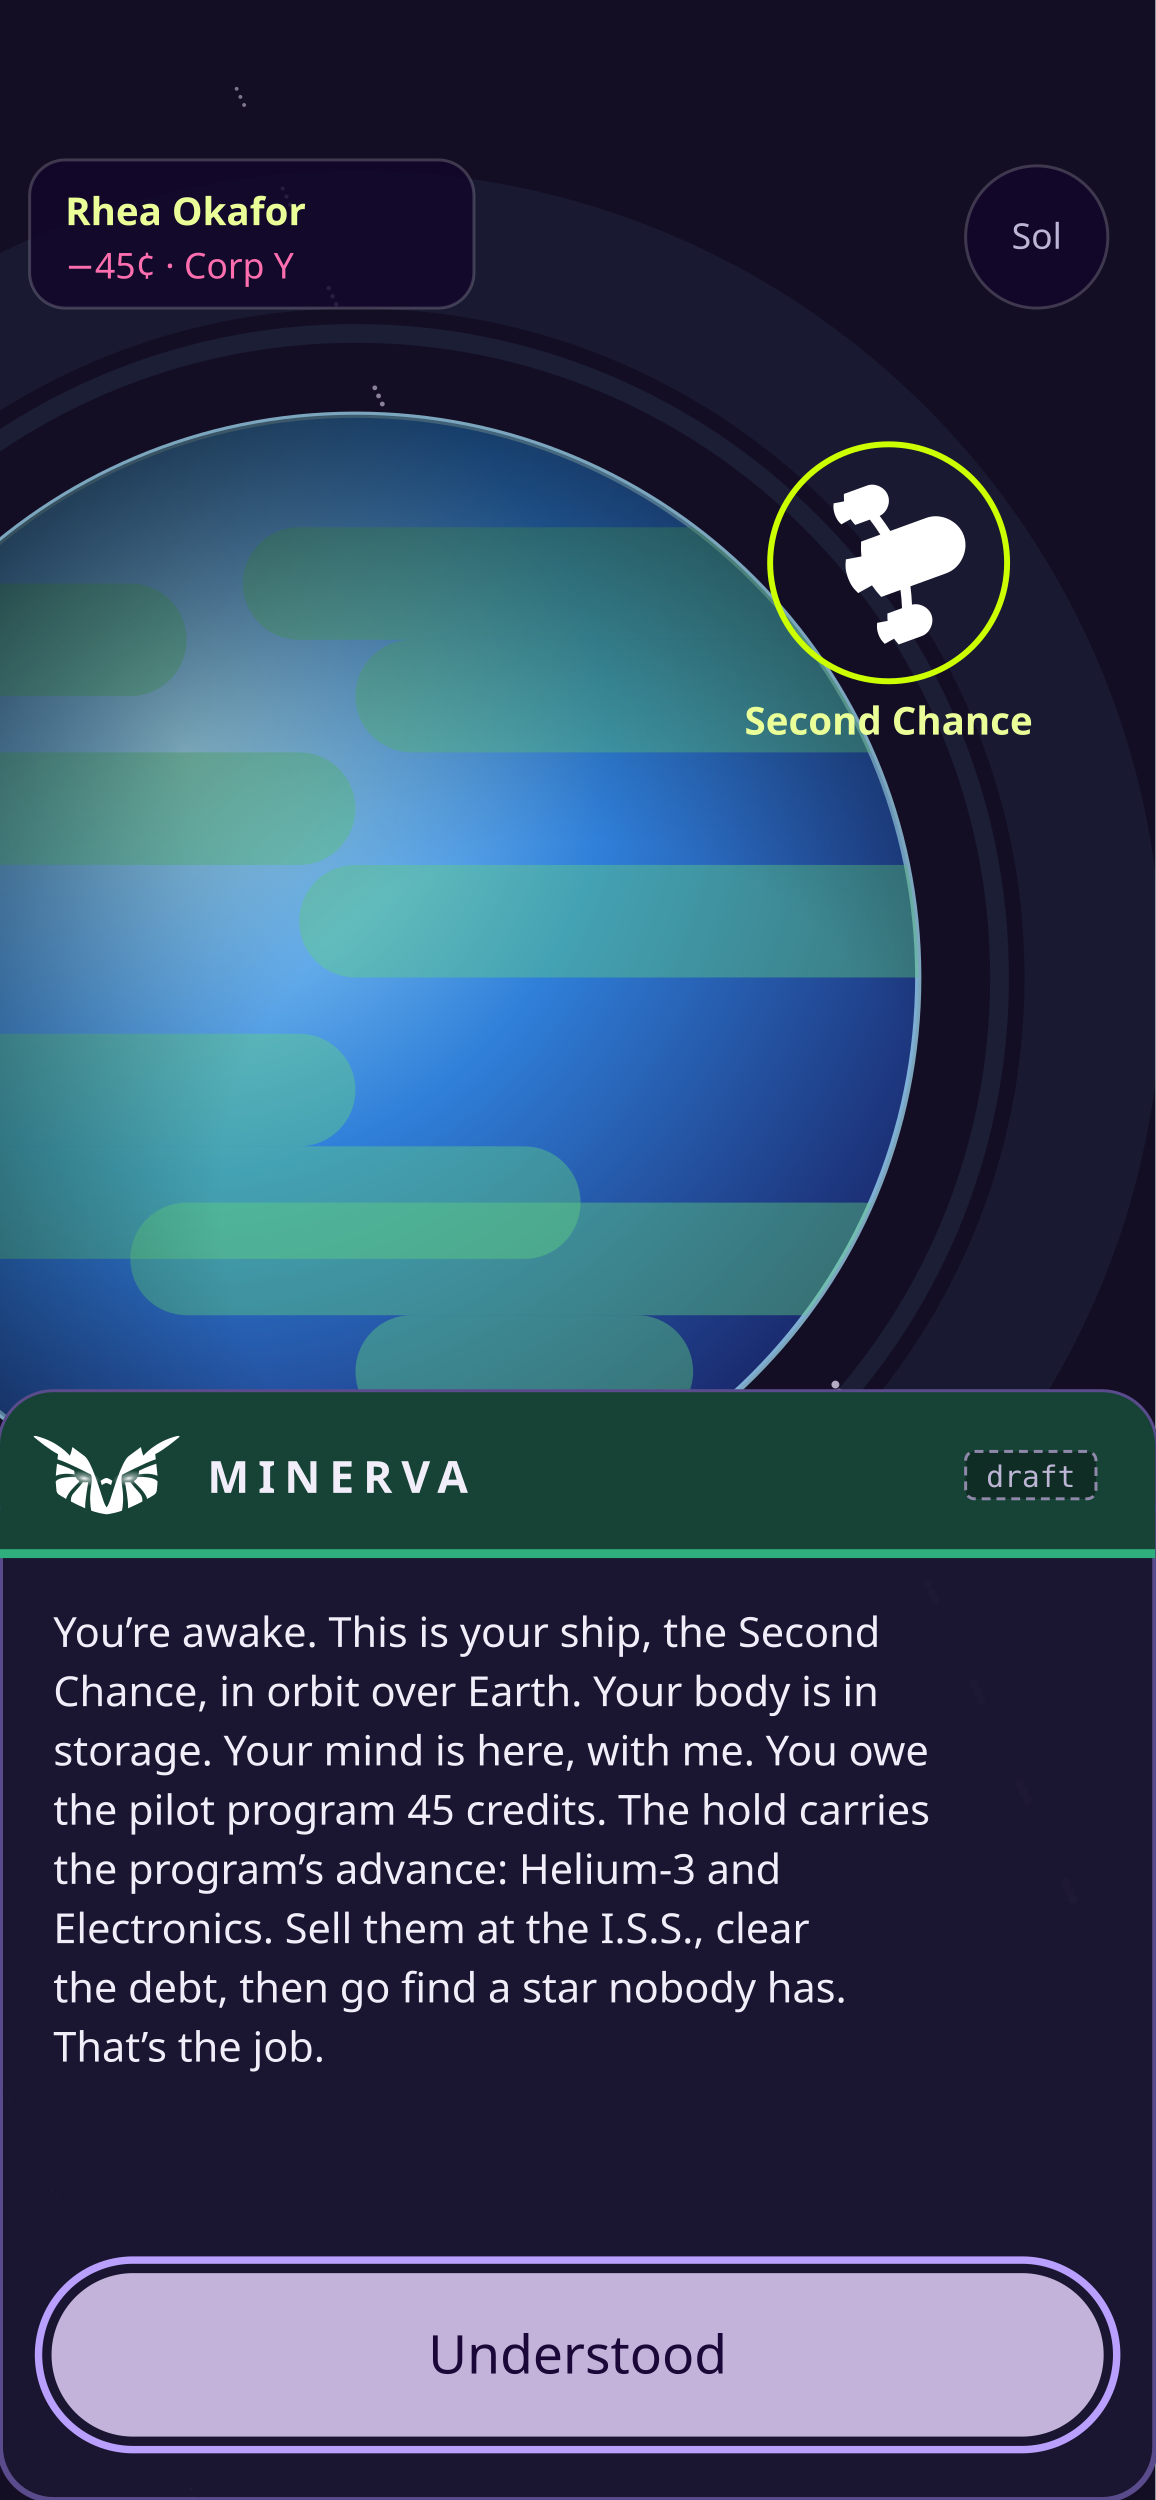
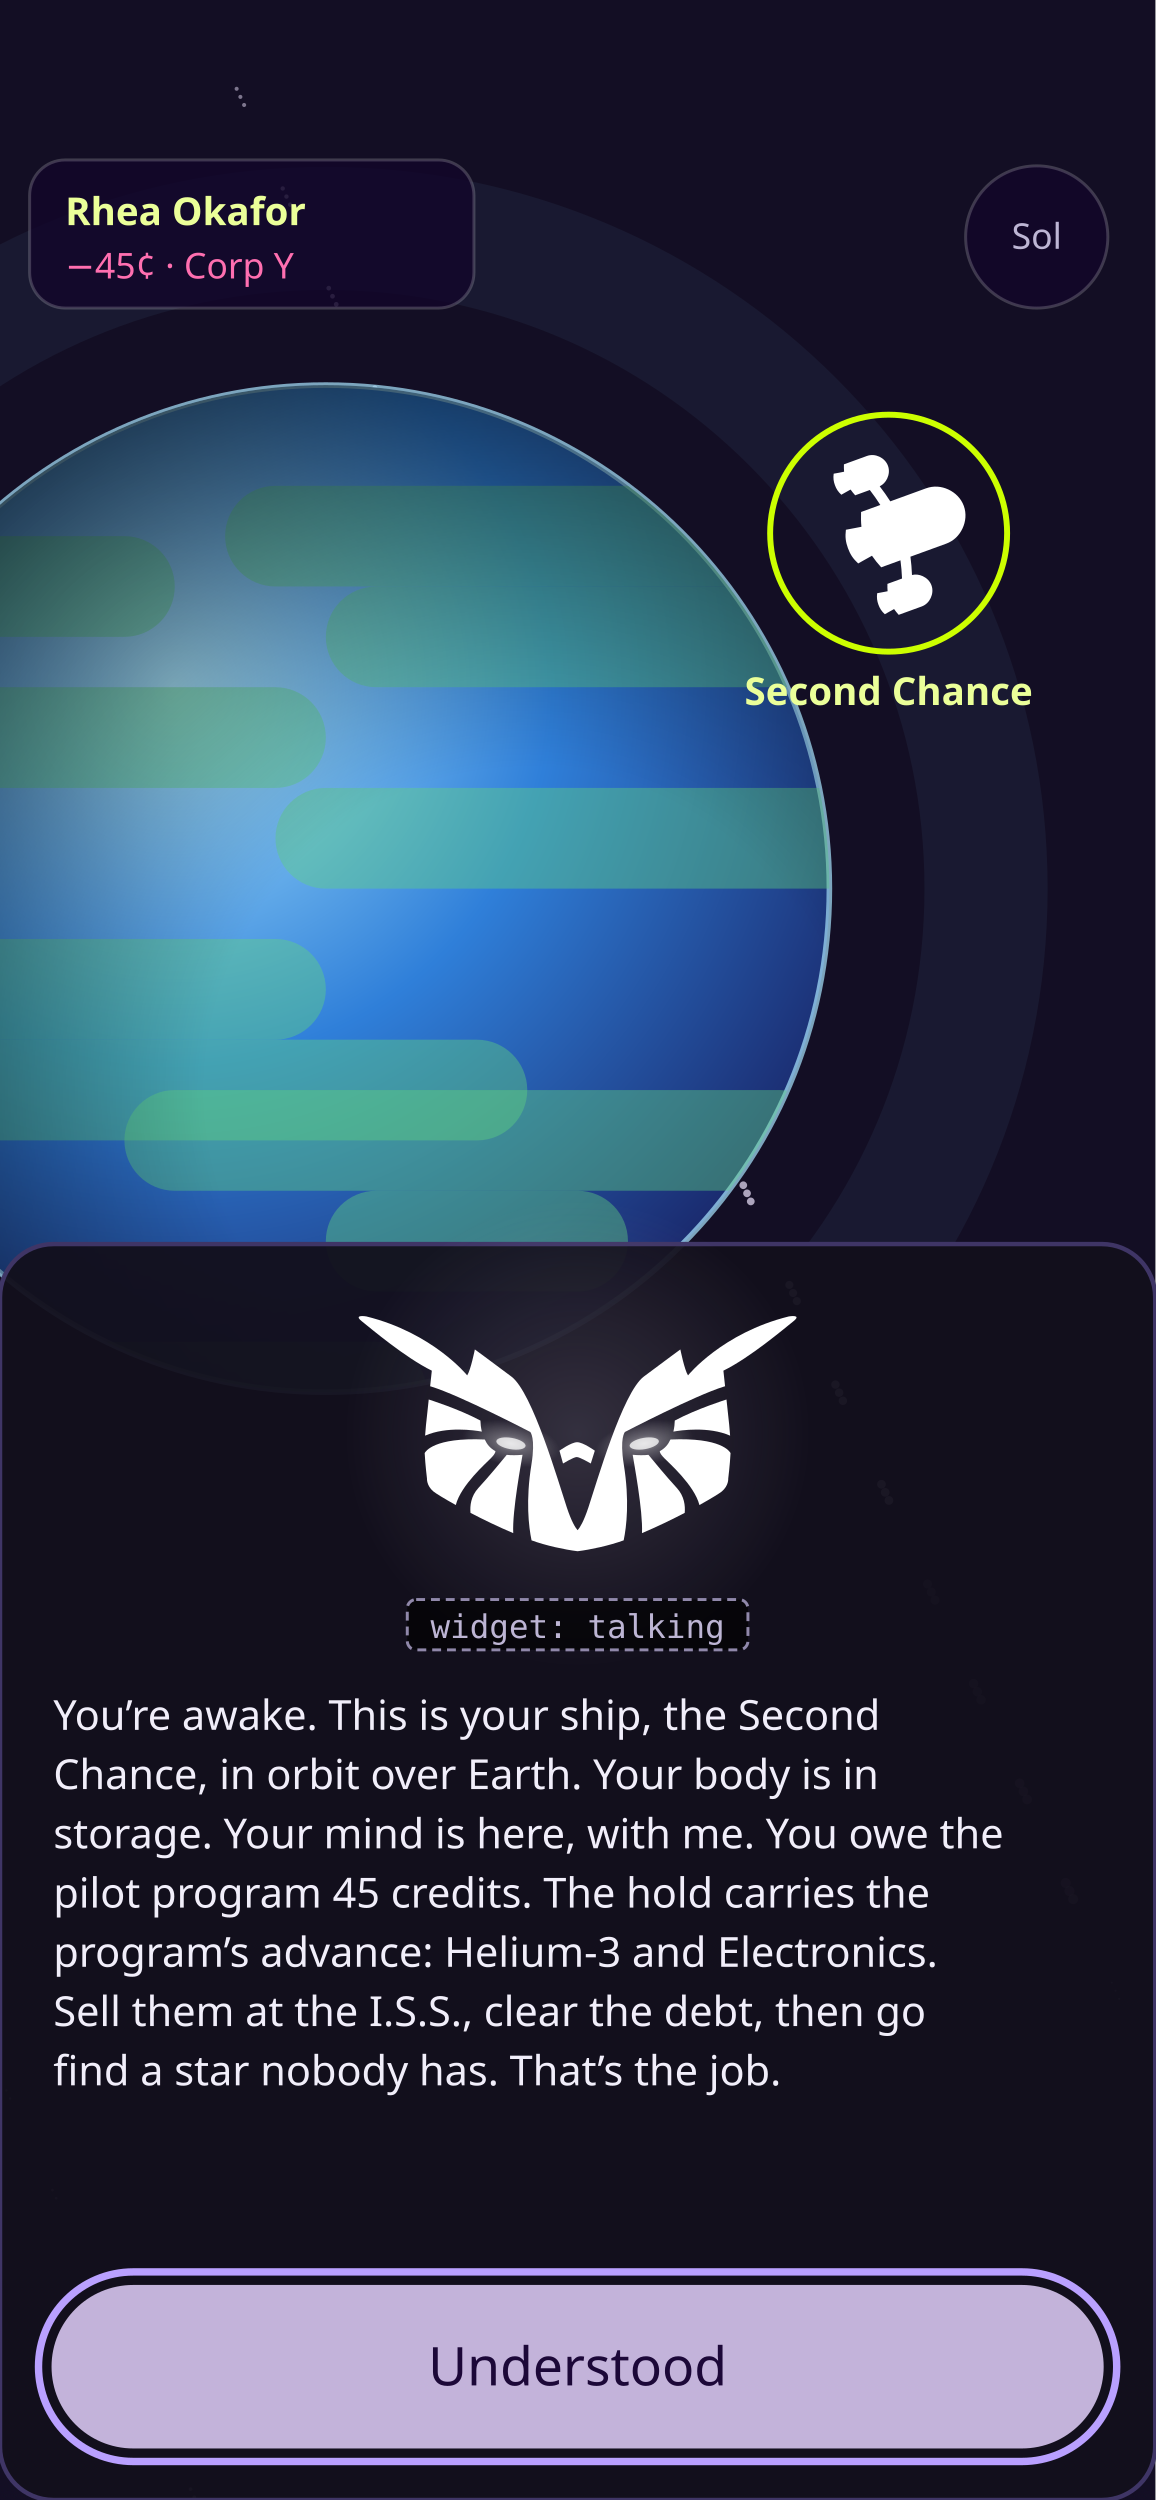
<svg xmlns="http://www.w3.org/2000/svg" viewBox="0 0 390 844" width="390" height="844">
  <defs>
    <linearGradient id="sky" x1="0" y1="0" x2="0" y2="1">
-       <stop offset="0" stop-color="#07061a" />
-       <stop offset="0.65" stop-color="#1a1242" />
-       <stop offset="1" stop-color="#3a1f55" />
+       <stop offset="0" stop-color="#040308" />
+       <stop offset="0.7" stop-color="#0f0d18" />
+       <stop offset="1" stop-color="#211c2c" />
    </linearGradient>
    <radialGradient id="owl-eye">
      <stop offset="0" stop-color="#fff" stop-opacity="0.95" />
      <stop offset="0.35" stop-color="#fff" stop-opacity="0.45" />
      <stop offset="1" stop-color="#fff" stop-opacity="0" />
    </radialGradient>
-     <radialGradient id="tv-glow" cx="0.5" cy="0.5" r="0.5">
-       <stop offset="0" stop-color="#4d7cff" stop-opacity="0.35" />
-       <stop offset="1" stop-color="#4d7cff" stop-opacity="0" />
-     </radialGradient>
-     <radialGradient id="screen-glow" cx="0.5" cy="0.5" r="0.5">
-       <stop offset="0" stop-color="#b9a0ff" stop-opacity="0.35" />
-       <stop offset="1" stop-color="#b9a0ff" stop-opacity="0" />
-     </radialGradient>
-     <radialGradient id="vapor" cx="0.5" cy="0.5" r="0.5">
-       <stop offset="0" stop-color="#e6dcf5" stop-opacity="0.5" />
+     <radialGradient id="face-glow">
+       <stop offset="0" stop-color="#e6dcf5" stop-opacity="0.16" />
      <stop offset="1" stop-color="#e6dcf5" stop-opacity="0" />
+     </radialGradient>
+     <radialGradient id="light">
+       <stop offset="0" stop-color="#d8d4e4" stop-opacity="0.22" />
+       <stop offset="1" stop-color="#d8d4e4" stop-opacity="0" />
+     </radialGradient>
+     <radialGradient id="light-strong">
+       <stop offset="0" stop-color="#e6dcf5" stop-opacity="0.45" />
+       <stop offset="1" stop-color="#e6dcf5" stop-opacity="0" />
+     </radialGradient>
+     <radialGradient id="vapor">
+       <stop offset="0" stop-color="#d8d4e4" stop-opacity="0.4" />
+       <stop offset="1" stop-color="#d8d4e4" stop-opacity="0" />
    </radialGradient>
    <radialGradient id="earth-light" cx="35%" cy="30%" r="75%">
      <stop offset="0%" stop-color="#a8e6ff" />
      <stop offset="50%" stop-color="#2f7fd9" />
      <stop offset="100%" stop-color="#1a2a6e" />
    </radialGradient>
    <radialGradient id="earth-shade" cx="70%" cy="70%" r="80%">
      <stop offset="40%" stop-color="#000" stop-opacity="0" />
      <stop offset="100%" stop-color="#000" stop-opacity="0.65" />
    </radialGradient>
-     <radialGradient id="vignette" cx="0.5" cy="0.5" r="0.75">
-       <stop offset="0.55" stop-color="#000" stop-opacity="0" />
-       <stop offset="1" stop-color="#000" stop-opacity="0.7" />
-     </radialGradient>
    <linearGradient id="ad-x" x1="0" y1="0" x2="1" y2="1">
-       <stop offset="0" stop-color="#4d7cff" />
-       <stop offset="1" stop-color="#1b2f7a" />
+       <stop offset="0" stop-color="#3a4462" />
+       <stop offset="1" stop-color="#11141f" />
    </linearGradient>
    <linearGradient id="ad-y" x1="0" y1="0" x2="1" y2="1">
-       <stop offset="0" stop-color="#36c48e" />
-       <stop offset="1" stop-color="#0e5a40" />
+       <stop offset="0" stop-color="#34483f" />
+       <stop offset="1" stop-color="#0e1512" />
    </linearGradient>
    <linearGradient id="ad-z" x1="0" y1="0" x2="1" y2="1">
-       <stop offset="0" stop-color="#0b2a33" />
-       <stop offset="0.55" stop-color="#127c94" />
-       <stop offset="1" stop-color="#ff8a3d" />
+       <stop offset="0" stop-color="#14232a" />
+       <stop offset="0.6" stop-color="#2a4a54" />
+       <stop offset="1" stop-color="#4e3a2c" />
    </linearGradient>
    <linearGradient id="ad-junk1" x1="0" y1="0" x2="1" y2="0">
-       <stop offset="0" stop-color="#ff4d4d" />
-       <stop offset="1" stop-color="#ff9a3d" />
+       <stop offset="0" stop-color="#5a3434" />
+       <stop offset="1" stop-color="#5e4632" />
    </linearGradient>
    <linearGradient id="ad-junk2" x1="0" y1="0" x2="0" y2="1">
-       <stop offset="0" stop-color="#7cff6b" />
-       <stop offset="1" stop-color="#1fa34a" />
+       <stop offset="0" stop-color="#3f5440" />
+       <stop offset="1" stop-color="#1f2c22" />
    </linearGradient>
    <linearGradient id="ad-junk3" x1="0" y1="0" x2="1" y2="1">
-       <stop offset="0" stop-color="#b65cff" />
-       <stop offset="1" stop-color="#3d1bd1" />
+       <stop offset="0" stop-color="#47395e" />
+       <stop offset="1" stop-color="#1f1a33" />
    </linearGradient>
    <linearGradient id="glass" x1="0" y1="0" x2="1" y2="1">
-       <stop offset="0" stop-color="#b9a0ff" stop-opacity="0.10" />
-       <stop offset="0.5" stop-color="#b9a0ff" stop-opacity="0.02" />
-       <stop offset="1" stop-color="#b9a0ff" stop-opacity="0.08" />
+       <stop offset="0" stop-color="#d8d4e4" stop-opacity="0.07" />
+       <stop offset="0.5" stop-color="#d8d4e4" stop-opacity="0.01" />
+       <stop offset="1" stop-color="#d8d4e4" stop-opacity="0.05" />
    </linearGradient>
    <linearGradient id="scrim" x1="0" y1="0" x2="0" y2="1">
-       <stop offset="0" stop-color="#0b0916" stop-opacity="0.86" />
-       <stop offset="1" stop-color="#0b0916" stop-opacity="0.92" />
-     </linearGradient>
-     <linearGradient id="band-z" x1="0" y1="0" x2="1" y2="0">
-       <stop offset="0" stop-color="#0f3540" />
-       <stop offset="0.7" stop-color="#0f3540" />
-       <stop offset="1" stop-color="#5a2d14" />
-     </linearGradient>
+       <stop offset="0" stop-color="#030306" stop-opacity="0.86" />
+       <stop offset="1" stop-color="#030306" stop-opacity="0.94" />
+     </linearGradient>
+     <radialGradient id="blackout" gradientUnits="userSpaceOnUse" cx="1275" cy="480" r="330">
+       <stop offset="0" stop-color="#000" stop-opacity="0" />
+       <stop offset="0.3" stop-color="#000" stop-opacity="0.55" />
+       <stop offset="0.75" stop-color="#000" stop-opacity="0.97" />
+       <stop offset="1" stop-color="#000" stop-opacity="1" />
+     </radialGradient>
  </defs>
-   <rect x="0" y="0" width="390" height="844" fill="#0b0916" />
+   <rect x="0" y="0" width="390" height="844" fill="#030306" />
  <rect x="0" y="0" width="390" height="844" fill="#130e24" />
-   <circle cx="82.415" cy="35.442" r="0.666" fill="#e6dcf5" opacity="0.505" />
-   <circle cx="97.965" cy="69.092" r="0.718" fill="#e6dcf5" opacity="0.525" />
-   <circle cx="113.514" cy="102.743" r="0.769" fill="#e6dcf5" opacity="0.545" />
-   <circle cx="129.064" cy="136.394" r="0.821" fill="#e6dcf5" opacity="0.565" />
-   <circle cx="144.613" cy="170.045" r="0.873" fill="#e6dcf5" opacity="0.585" />
-   <circle cx="160.163" cy="203.695" r="0.925" fill="#e6dcf5" opacity="0.605" />
-   <circle cx="175.712" cy="237.346" r="0.977" fill="#e6dcf5" opacity="0.625" />
-   <circle cx="191.262" cy="270.997" r="1.029" fill="#e6dcf5" opacity="0.645" />
-   <circle cx="206.811" cy="304.648" r="1.08" fill="#e6dcf5" opacity="0.665" />
-   <circle cx="222.361" cy="338.298" r="1.132" fill="#e6dcf5" opacity="0.685" />
-   <circle cx="237.91" cy="371.949" r="1.184" fill="#e6dcf5" opacity="0.705" />
-   <circle cx="253.46" cy="405.6" r="1.236" fill="#e6dcf5" opacity="0.725" />
-   <circle cx="269.009" cy="439.25" r="1.288" fill="#e6dcf5" opacity="0.745" />
-   <circle cx="284.559" cy="472.901" r="1.34" fill="#e6dcf5" opacity="0.764" />
-   <circle cx="300.108" cy="506.552" r="1.391" fill="#e6dcf5" opacity="0.784" />
-   <circle cx="315.658" cy="540.203" r="1.443" fill="#e6dcf5" opacity="0.304" />
-   <circle cx="331.207" cy="573.853" r="1.495" fill="#e6dcf5" opacity="0.324" />
-   <circle cx="346.757" cy="607.504" r="1.547" fill="#e6dcf5" opacity="0.344" />
-   <circle cx="362.306" cy="641.155" r="1.599" fill="#e6dcf5" opacity="0.364" />
-   <circle cx="377.856" cy="674.806" r="0.351" fill="#e6dcf5" opacity="0.384" />
-   <circle cx="3.405" cy="708.456" r="0.402" fill="#e6dcf5" opacity="0.404" />
-   <circle cx="18.955" cy="742.107" r="0.454" fill="#e6dcf5" opacity="0.424" />
-   <circle cx="34.505" cy="775.758" r="0.506" fill="#e6dcf5" opacity="0.444" />
-   <circle cx="50.054" cy="809.409" r="0.558" fill="#e6dcf5" opacity="0.464" />
-   <circle cx="65.604" cy="843.059" r="0.61" fill="#e6dcf5" opacity="0.484" />
-   <circle cx="81.153" cy="32.71" r="0.662" fill="#e6dcf5" opacity="0.504" />
-   <circle cx="96.703" cy="66.361" r="0.713" fill="#e6dcf5" opacity="0.524" />
-   <circle cx="112.252" cy="100.012" r="0.765" fill="#e6dcf5" opacity="0.544" />
-   <circle cx="127.802" cy="133.662" r="0.817" fill="#e6dcf5" opacity="0.564" />
-   <circle cx="143.351" cy="167.313" r="0.869" fill="#e6dcf5" opacity="0.583" />
-   <circle cx="158.901" cy="200.964" r="0.921" fill="#e6dcf5" opacity="0.603" />
-   <circle cx="174.45" cy="234.614" r="0.973" fill="#e6dcf5" opacity="0.623" />
-   <circle cx="190" cy="268.265" r="1.024" fill="#e6dcf5" opacity="0.643" />
-   <circle cx="205.549" cy="301.916" r="1.076" fill="#e6dcf5" opacity="0.663" />
-   <circle cx="221.099" cy="335.567" r="1.128" fill="#e6dcf5" opacity="0.683" />
-   <circle cx="236.648" cy="369.217" r="1.18" fill="#e6dcf5" opacity="0.703" />
-   <circle cx="252.198" cy="402.868" r="1.232" fill="#e6dcf5" opacity="0.723" />
-   <circle cx="267.747" cy="436.519" r="1.284" fill="#e6dcf5" opacity="0.743" />
-   <circle cx="283.297" cy="470.17" r="1.335" fill="#e6dcf5" opacity="0.763" />
-   <circle cx="298.846" cy="503.82" r="1.387" fill="#e6dcf5" opacity="0.783" />
-   <circle cx="314.396" cy="537.471" r="1.439" fill="#e6dcf5" opacity="0.303" />
-   <circle cx="329.945" cy="571.122" r="1.491" fill="#e6dcf5" opacity="0.323" />
-   <circle cx="345.495" cy="604.773" r="1.543" fill="#e6dcf5" opacity="0.343" />
-   <circle cx="361.044" cy="638.423" r="1.595" fill="#e6dcf5" opacity="0.363" />
-   <circle cx="376.594" cy="672.074" r="0.346" fill="#e6dcf5" opacity="0.382" />
-   <circle cx="2.143" cy="705.725" r="0.398" fill="#e6dcf5" opacity="0.402" />
-   <circle cx="17.693" cy="739.376" r="0.45" fill="#e6dcf5" opacity="0.422" />
-   <circle cx="33.242" cy="773.026" r="0.502" fill="#e6dcf5" opacity="0.442" />
-   <circle cx="48.792" cy="806.677" r="0.554" fill="#e6dcf5" opacity="0.462" />
-   <circle cx="64.341" cy="840.328" r="0.606" fill="#e6dcf5" opacity="0.482" />
-   <circle cx="79.891" cy="29.978" r="0.657" fill="#e6dcf5" opacity="0.502" />
-   <circle cx="95.44" cy="63.629" r="0.709" fill="#e6dcf5" opacity="0.522" />
-   <circle cx="110.99" cy="97.28" r="0.761" fill="#e6dcf5" opacity="0.542" />
-   <circle cx="126.539" cy="130.931" r="0.813" fill="#e6dcf5" opacity="0.562" />
-   <circle cx="142.089" cy="164.581" r="0.865" fill="#e6dcf5" opacity="0.582" />
-   <circle cx="157.638" cy="198.232" r="0.917" fill="#e6dcf5" opacity="0.602" />
-   <circle cx="173.188" cy="231.883" r="0.968" fill="#e6dcf5" opacity="0.622" />
-   <circle cx="188.737" cy="265.534" r="1.02" fill="#e6dcf5" opacity="0.642" />
-   <circle cx="204.287" cy="299.184" r="1.072" fill="#e6dcf5" opacity="0.662" />
-   <circle cx="219.836" cy="332.835" r="1.124" fill="#e6dcf5" opacity="0.682" />
-   <circle cx="235.386" cy="366.486" r="1.176" fill="#e6dcf5" opacity="0.701" />
-   <circle cx="250.935" cy="400.137" r="1.227" fill="#e6dcf5" opacity="0.721" />
-   <circle cx="266.485" cy="433.787" r="1.279" fill="#e6dcf5" opacity="0.741" />
-   <circle cx="282.034" cy="467.438" r="1.331" fill="#e6dcf5" opacity="0.761" />
-   <circle cx="297.584" cy="501.089" r="1.383" fill="#e6dcf5" opacity="0.781" />
-   <circle cx="313.133" cy="534.74" r="1.435" fill="#e6dcf5" opacity="0.301" />
-   <circle cx="328.683" cy="568.39" r="1.487" fill="#e6dcf5" opacity="0.321" />
-   <circle cx="344.233" cy="602.041" r="1.538" fill="#e6dcf5" opacity="0.341" />
-   <circle cx="359.782" cy="635.692" r="1.59" fill="#e6dcf5" opacity="0.361" />
-   <circle cx="375.332" cy="669.343" r="0.342" fill="#e6dcf5" opacity="0.381" />
-   <g transform="translate(120 330) scale(1.055556)">
+   <circle cx="82.415" cy="35.442" r="0.694" fill="#e6dcf5" opacity="0.505" />
+   <circle cx="97.965" cy="69.092" r="0.75" fill="#e6dcf5" opacity="0.525" />
+   <circle cx="113.514" cy="102.743" r="0.806" fill="#e6dcf5" opacity="0.545" />
+   <circle cx="129.064" cy="136.394" r="0.861" fill="#e6dcf5" opacity="0.565" />
+   <circle cx="144.613" cy="170.045" r="0.917" fill="#e6dcf5" opacity="0.585" />
+   <circle cx="160.163" cy="203.695" r="0.973" fill="#e6dcf5" opacity="0.605" />
+   <circle cx="175.712" cy="237.346" r="1.029" fill="#e6dcf5" opacity="0.625" />
+   <circle cx="191.262" cy="270.997" r="1.085" fill="#e6dcf5" opacity="0.645" />
+   <circle cx="206.811" cy="304.648" r="1.14" fill="#e6dcf5" opacity="0.665" />
+   <circle cx="222.361" cy="338.298" r="1.196" fill="#e6dcf5" opacity="0.685" />
+   <circle cx="237.91" cy="371.949" r="1.252" fill="#e6dcf5" opacity="0.705" />
+   <circle cx="253.46" cy="405.6" r="1.308" fill="#e6dcf5" opacity="0.725" />
+   <circle cx="269.009" cy="439.25" r="1.364" fill="#e6dcf5" opacity="0.745" />
+   <circle cx="284.559" cy="472.901" r="1.42" fill="#e6dcf5" opacity="0.764" />
+   <circle cx="300.108" cy="506.552" r="1.475" fill="#e6dcf5" opacity="0.784" />
+   <circle cx="315.658" cy="540.203" r="1.531" fill="#e6dcf5" opacity="0.304" />
+   <circle cx="331.207" cy="573.853" r="1.587" fill="#e6dcf5" opacity="0.324" />
+   <circle cx="346.757" cy="607.504" r="1.643" fill="#e6dcf5" opacity="0.344" />
+   <circle cx="362.306" cy="641.155" r="1.699" fill="#e6dcf5" opacity="0.364" />
+   <circle cx="377.856" cy="674.806" r="0.354" fill="#e6dcf5" opacity="0.384" />
+   <circle cx="3.405" cy="708.456" r="0.41" fill="#e6dcf5" opacity="0.404" />
+   <circle cx="18.955" cy="742.107" r="0.466" fill="#e6dcf5" opacity="0.424" />
+   <circle cx="34.505" cy="775.758" r="0.522" fill="#e6dcf5" opacity="0.444" />
+   <circle cx="50.054" cy="809.409" r="0.578" fill="#e6dcf5" opacity="0.464" />
+   <circle cx="65.604" cy="843.059" r="0.634" fill="#e6dcf5" opacity="0.484" />
+   <circle cx="81.153" cy="32.71" r="0.689" fill="#e6dcf5" opacity="0.504" />
+   <circle cx="96.703" cy="66.361" r="0.745" fill="#e6dcf5" opacity="0.524" />
+   <circle cx="112.252" cy="100.012" r="0.801" fill="#e6dcf5" opacity="0.544" />
+   <circle cx="127.802" cy="133.662" r="0.857" fill="#e6dcf5" opacity="0.564" />
+   <circle cx="143.351" cy="167.313" r="0.913" fill="#e6dcf5" opacity="0.583" />
+   <circle cx="158.901" cy="200.964" r="0.968" fill="#e6dcf5" opacity="0.603" />
+   <circle cx="174.45" cy="234.614" r="1.024" fill="#e6dcf5" opacity="0.623" />
+   <circle cx="190" cy="268.265" r="1.08" fill="#e6dcf5" opacity="0.643" />
+   <circle cx="205.549" cy="301.916" r="1.136" fill="#e6dcf5" opacity="0.663" />
+   <circle cx="221.099" cy="335.567" r="1.192" fill="#e6dcf5" opacity="0.683" />
+   <circle cx="236.648" cy="369.217" r="1.248" fill="#e6dcf5" opacity="0.703" />
+   <circle cx="252.198" cy="402.868" r="1.303" fill="#e6dcf5" opacity="0.723" />
+   <circle cx="267.747" cy="436.519" r="1.359" fill="#e6dcf5" opacity="0.743" />
+   <circle cx="283.297" cy="470.17" r="1.415" fill="#e6dcf5" opacity="0.763" />
+   <circle cx="298.846" cy="503.82" r="1.471" fill="#e6dcf5" opacity="0.783" />
+   <circle cx="314.396" cy="537.471" r="1.527" fill="#e6dcf5" opacity="0.303" />
+   <circle cx="329.945" cy="571.122" r="1.582" fill="#e6dcf5" opacity="0.323" />
+   <circle cx="345.495" cy="604.773" r="1.638" fill="#e6dcf5" opacity="0.343" />
+   <circle cx="361.044" cy="638.423" r="1.694" fill="#e6dcf5" opacity="0.363" />
+   <circle cx="376.594" cy="672.074" r="0.35" fill="#e6dcf5" opacity="0.382" />
+   <circle cx="2.143" cy="705.725" r="0.406" fill="#e6dcf5" opacity="0.402" />
+   <circle cx="17.693" cy="739.376" r="0.462" fill="#e6dcf5" opacity="0.422" />
+   <circle cx="33.242" cy="773.026" r="0.517" fill="#e6dcf5" opacity="0.442" />
+   <circle cx="48.792" cy="806.677" r="0.573" fill="#e6dcf5" opacity="0.462" />
+   <circle cx="64.341" cy="840.328" r="0.629" fill="#e6dcf5" opacity="0.482" />
+   <circle cx="79.891" cy="29.978" r="0.685" fill="#e6dcf5" opacity="0.502" />
+   <circle cx="95.44" cy="63.629" r="0.741" fill="#e6dcf5" opacity="0.522" />
+   <circle cx="110.99" cy="97.28" r="0.796" fill="#e6dcf5" opacity="0.542" />
+   <circle cx="126.539" cy="130.931" r="0.852" fill="#e6dcf5" opacity="0.562" />
+   <circle cx="142.089" cy="164.581" r="0.908" fill="#e6dcf5" opacity="0.582" />
+   <circle cx="157.638" cy="198.232" r="0.964" fill="#e6dcf5" opacity="0.602" />
+   <circle cx="173.188" cy="231.883" r="1.02" fill="#e6dcf5" opacity="0.622" />
+   <circle cx="188.737" cy="265.534" r="1.076" fill="#e6dcf5" opacity="0.642" />
+   <circle cx="204.287" cy="299.184" r="1.131" fill="#e6dcf5" opacity="0.662" />
+   <circle cx="219.836" cy="332.835" r="1.187" fill="#e6dcf5" opacity="0.682" />
+   <circle cx="235.386" cy="366.486" r="1.243" fill="#e6dcf5" opacity="0.701" />
+   <circle cx="250.935" cy="400.137" r="1.299" fill="#e6dcf5" opacity="0.721" />
+   <circle cx="266.485" cy="433.787" r="1.355" fill="#e6dcf5" opacity="0.741" />
+   <circle cx="282.034" cy="467.438" r="1.41" fill="#e6dcf5" opacity="0.761" />
+   <circle cx="297.584" cy="501.089" r="1.466" fill="#e6dcf5" opacity="0.781" />
+   <circle cx="313.133" cy="534.74" r="1.522" fill="#e6dcf5" opacity="0.301" />
+   <circle cx="328.683" cy="568.39" r="1.578" fill="#e6dcf5" opacity="0.321" />
+   <circle cx="344.233" cy="602.041" r="1.634" fill="#e6dcf5" opacity="0.341" />
+   <circle cx="359.782" cy="635.692" r="1.69" fill="#e6dcf5" opacity="0.361" />
+   <circle cx="375.332" cy="669.343" r="0.345" fill="#e6dcf5" opacity="0.381" />
+   <g transform="translate(110 300) scale(0.9444444)">
    <clipPath id="earth-disc">
      <circle r="180" />
    </clipPath>
    <circle r="236" fill="none" stroke="#7fd4ff" stroke-width="44" opacity="0.06" />
-     <circle r="206" fill="none" stroke="#7fd4ff" stroke-width="6" opacity="0.08" />
    <circle r="180" fill="url(#earth-light)" stroke="#a8e6ff" stroke-width="2" stroke-opacity="0.7" />
    <g clip-path="url(#earth-disc)">
      <g fill="#5fd27e" fill-opacity="0.42" transform="scale(18)">
        <rect x="-2" y="-8" width="12" height="2" rx="1" />
        <rect x="0" y="-6" width="14" height="2" rx="1" />
        <rect x="-9" y="-7" width="6" height="2" rx="1" />
        <rect x="-10" y="-4" width="10" height="2" rx="1" />
        <rect x="-1" y="-2" width="12" height="2" rx="1" />
        <rect x="-12" y="1" width="12" height="2" rx="1" />
        <rect x="-10" y="3" width="14" height="2" rx="1" />
        <rect x="-4" y="4" width="14" height="2" rx="1" />
        <rect x="0" y="6" width="6" height="2" rx="1" />
        <rect x="-10" y="9" width="12" height="2" rx="1" />
      </g>
    </g>
    <circle r="180" fill="url(#earth-shade)" />
  </g>
-   <g transform="translate(300 190) rotate(70) scale(0.01173913) translate(-2300 -2300)">
+   <g transform="translate(300 180) rotate(70) scale(0.01173913) translate(-2300 -2300)">
    <path d="M2303 0c0,0 0,0 0,0 233,0 443,102 598,259 151,152 249,355 249,588 0,332 0,663 0,995l0 100c170,37 340,84 510,138 12,-109 63,-204 137,-279 87,-88 204,-146 335,-146 0,0 0,0 0,0 130,0 247,58 334,146 85,85 140,198 140,328 0,117 0,234 0,351 0,117 0,234 0,351 -67,27 -135,50 -202,68l12 72c4,27 8,53 12,79 9,51 17,101 25,150 -53,27 -106,50 -161,62 -53,13 -107,17 -160,17 -54,0 -108,-4 -161,-17 -54,-12 -107,-35 -161,-62 8,-49 17,-99 25,-151 4,-25 8,-51 13,-78 3,-24 7,-48 11,-72 -67,-18 -134,-41 -201,-68 0,-117 0,-234 0,-351l0 -96c-170,-54 -339,-100 -508,-137l0 589c-135,56 -269,102 -404,136l13 81c6,42 13,84 20,125 13,82 27,163 40,243 -86,42 -171,79 -258,99 -85,20 -172,27 -258,27 -86,0 -173,-7 -258,-27 -87,-20 -173,-57 -258,-99 13,-80 26,-161 40,-243 7,-41 13,-83 20,-125 4,-27 8,-54 13,-81 -135,-34 -269,-81 -404,-136l0 -589c-169,37 -338,83 -508,137l0 96c0,117 0,234 0,351 -67,27 -134,50 -201,68l11 72c4,27 8,53 13,79 8,51 16,101 25,150 -54,27 -107,50 -161,62 -53,13 -107,17 -161,17 -54,0 -108,-4 -161,-17 -54,-12 -107,-35 -161,-62 9,-49 17,-99 26,-151 4,-25 8,-51 12,-78 4,-24 8,-48 11,-72 -67,-18 -134,-41 -201,-68 0,-117 0,-234 0,-351 0,-117 0,-234 0,-351 0,-130 55,-243 139,-328 87,-88 205,-146 335,-146 0,0 0,0 0,0 130,0 248,58 335,146 74,75 125,170 137,279 170,-54 340,-101 510,-138l0 -100c0,-332 0,-663 0,-995 0,-233 97,-436 249,-589 155,-156 365,-258 598,-258z" fill="#ffffff" />
  </g>
-   <circle cx="300" cy="190" r="40" fill="none" stroke="#ccff00" stroke-width="2" />
-   <text x="300" y="248" fill="#ebff99" font-size="13" font-family="Ubuntu, 'Segoe UI', system-ui, sans-serif" font-weight="600" text-anchor="middle">Second Chance</text>
+   <circle cx="300" cy="180" r="40" fill="none" stroke="#ccff00" stroke-width="2" />
+   <text x="300" y="238" fill="#ebff99" font-size="13" font-family="Ubuntu, 'Segoe UI', system-ui, sans-serif" font-weight="600" text-anchor="middle">Second Chance</text>
  <rect x="10" y="54" width="150" height="50" rx="12" fill="#12052acc" stroke="#ffffff30" />
  <text x="22" y="76" fill="#ebff99" font-size="13" font-family="Ubuntu, 'Segoe UI', system-ui, sans-serif" font-weight="600">Rhea Okafor</text>
  <text x="22" y="94" fill="#ff6fb0" font-size="12" font-family="Ubuntu, 'Segoe UI', system-ui, sans-serif">−45¢ · Corp Y</text>
  <circle cx="350" cy="80" r="24" fill="#12052acc" stroke="#ffffff30" />
  <text x="350" y="84" fill="#bdb5d4" font-size="12" font-family="Ubuntu, 'Segoe UI', system-ui, sans-serif" text-anchor="middle">Sol</text>
-   <rect x="0" y="470" width="390" height="374" rx="18" fill="#1b1531f2" stroke="#5a4c8c" stroke-width="2" />
-   <rect x="0" y="470" width="390" height="56" rx="18" fill="#164336" />
-   <rect x="0" y="510" width="390" height="16" fill="#164336" />
-   <rect x="0" y="523" width="390" height="3" fill="#2fae7e" />
-   <g transform="translate(36 498) scale(0.2777778)">
-     <g fill="url(#owl-eye)">
-       <ellipse cx="-27" cy="4" rx="20" ry="9" transform="rotate(10 -27 4)" />
-       <ellipse cx="27" cy="4" rx="20" ry="9" transform="rotate(-10 27 4)" />
-     </g>
-     <g fill="#ffffff" transform="translate(-108 -108)">
-       <path d="M69.2,107.174c-0.396-1.626-0.538-3.195-0.568-4.477c-8.902-4.766-20.888-8.513-20.888-8.513l-0.056-0.042 l-0.9,8.401c0,0-0.349,2.878-0.573,6.267C54.958,104.972,66.226,106.636,69.2,107.174z" />
-       <path d="M72.869,117.995c0.798-0.847,1.837-1.884,1.893-2.895c-2.237-1.271-3.397-2.721-4.313-4.725 c-20.648-0.939-24.073,4.927-24.355,5.494c0.257,4.908,0.933,10.318,0.933,10.318s-0.238,2.866,2.627,5.251 c0.813,0.679,4.182,2.778,9.048,5.48C60.777,128.795,71.248,119.718,72.869,117.995z" />
-       <path d="M79.295,116.58c-2.068,2.535-7.213,8.776-11.492,13.428c-3.069,3.336-3.454,7.271-3.195,10.09 c5.147,2.687,11.161,5.605,17.314,8.204c-0.467-9.009,3.437-29.459,3.765-31.74C83.729,116.767,80.806,116.798,79.295,116.58z" />
-       <path d="M169.784,108.811c-0.226-3.388-0.573-6.267-0.573-6.267l-0.899-8.401l-0.055,0.042 c0,0-11.989,3.747-20.892,8.513c-0.03,1.281-0.168,2.85-0.564,4.477C149.773,106.636,161.042,104.972,169.784,108.811z" />
-       <path d="M145.549,110.376c-0.916,2.004-2.075,3.453-4.312,4.725c0.054,1.011,1.095,2.048,1.893,2.895 c1.621,1.723,12.093,10.8,14.168,18.925c4.865-2.702,8.235-4.802,9.049-5.48c2.864-2.385,2.625-5.251,2.625-5.251 s0.679-5.41,0.935-10.318C169.62,115.303,166.201,109.437,145.549,110.376z" />
-       <path d="M136.704,116.58c-1.512,0.218-4.434,0.187-6.392-0.019c0.328,2.281,4.231,22.731,3.767,31.74 c6.15-2.599,12.165-5.518,17.312-8.204c0.256-2.819-0.126-6.754-3.194-10.09C143.916,125.356,138.772,119.115,136.704,116.58z" />
-       <path d="M193.568,60.513c-26.985,6.686-40.838,23.881-40.838,23.881c-1.431-2.149-3.103-10.506-3.103-10.506 s-6.208,4.537-14.806,10.986c-8.597,6.445-19.105,42.985-22.448,53.015c-1.914,5.743-3.429,8.188-4.375,9.23 c-0.944-1.042-2.459-3.487-4.373-9.23c-3.343-10.029-13.852-46.57-22.449-53.015c-8.597-6.449-14.805-10.986-14.805-10.986 s-1.672,8.357-3.105,10.506c0,0-13.852-17.195-40.838-23.881c0,0-5.493-0.954-1.91,1.912C24.1,65.29,38.19,77.23,48.938,82.484 l-0.678,6.316c0.147,0.044,0.284,0.083,0.438,0.129c11.701,3.583,40.12,18.388,40.12,18.388s2.23,2.318,0.479,13.138 c-2.379,14.692-1.103,25.271,0.044,30.773c5.84,2.132,13.392,3.758,18.65,4.407v0.003c0.002,0,0.006,0,0.008,0 c0.003,0,0.007,0,0.009,0v-0.003c5.259-0.649,12.811-2.275,18.652-4.407c1.145-5.503,2.42-16.081,0.042-30.773 c-1.751-10.82,0.478-13.138,0.478-13.138S155.6,92.514,167.3,88.93c0.152-0.046,0.29-0.085,0.439-0.129l-0.676-6.316 c10.745-5.254,24.834-17.194,28.42-20.06C199.064,59.559,193.568,60.513,193.568,60.513z" />
-       <path d="M107.646,117.473c1.24,0,5.693,2.625,5.693,2.625l1.634-5.197c0,0-4.762-3.433-7.165-3.433 c-2.402,0-7.165,3.433-7.165,3.433l1.444,5.197C102.087,120.098,106.405,117.473,107.646,117.473z" />
+   <rect x="0" y="420" width="390" height="424" rx="18" fill="#120f1cf2" stroke="#3f3566" stroke-width="1.5" />
+   <g transform="translate(195 484) scale(0.8333333) translate(0 0) rotate(0) scale(1)">
+     <circle r="95" fill="url(#face-glow)" opacity="1" />
+     <g transform="translate(-27 4) rotate(10) scale(1 1)">
+       <ellipse rx="20" ry="9" fill="url(#owl-eye)" opacity="0.6" />
+       <ellipse rx="6" ry="2.3" fill="#fff" opacity="0.75" />
+     </g>
+     <g transform="translate(27 4) rotate(-10) scale(1 1)">
+       <ellipse rx="20" ry="9" fill="url(#owl-eye)" opacity="0.6" />
+       <ellipse rx="6" ry="2.3" fill="#fff" opacity="0.75" />
+     </g>
+     <g fill="#ffffff">
+       <g transform="translate(-50.3 -6.5) rotate(0) scale(1 1) translate(50.3 6.5)" opacity="1">
+         <path d="M69.2,107.174c-0.396-1.626-0.538-3.195-0.568-4.477c-8.902-4.766-20.888-8.513-20.888-8.513l-0.056-0.042 l-0.9,8.401c0,0-0.349,2.878-0.573,6.267C54.958,104.972,66.226,106.636,69.2,107.174z" transform="translate(-108 -108)" />
+       </g>
+       <g transform="translate(-47.65 15.6) rotate(0) scale(1 1) translate(47.6 -15.6)" opacity="1">
+         <path d="M72.869,117.995c0.798-0.847,1.837-1.884,1.893-2.895c-2.237-1.271-3.397-2.721-4.313-4.725 c-20.648-0.939-24.073,4.927-24.355,5.494c0.257,4.908,0.933,10.318,0.933,10.318s-0.238,2.866,2.627,5.251 c0.813,0.679,4.182,2.778,9.048,5.48C60.777,128.795,71.248,119.718,72.869,117.995z" transform="translate(-108 -108)" />
+       </g>
+       <g transform="translate(-32.9 24.4) rotate(0) scale(1 1) translate(32.9 -24.4)" opacity="1">
+         <path d="M79.295,116.58c-2.068,2.535-7.213,8.776-11.492,13.428c-3.069,3.336-3.454,7.271-3.195,10.09 c5.147,2.687,11.161,5.605,17.314,8.204c-0.467-9.009,3.437-29.459,3.765-31.74C83.729,116.767,80.806,116.798,79.295,116.58z" transform="translate(-108 -108)" />
+       </g>
+       <g transform="translate(50.3 -6.5) rotate(0) scale(1 1) translate(-50.3 6.5)" opacity="1">
+         <path d="M169.784,108.811c-0.226-3.388-0.573-6.267-0.573-6.267l-0.899-8.401l-0.055,0.042 c0,0-11.989,3.747-20.892,8.513c-0.03,1.281-0.168,2.85-0.564,4.477C149.773,106.636,161.042,104.972,169.784,108.811z" transform="translate(-108 -108)" />
+       </g>
+       <g transform="translate(47.65 15.6) rotate(0) scale(1 1) translate(-47.6 -15.6)" opacity="1">
+         <path d="M145.549,110.376c-0.916,2.004-2.075,3.453-4.312,4.725c0.054,1.011,1.095,2.048,1.893,2.895 c1.621,1.723,12.093,10.8,14.168,18.925c4.865-2.702,8.235-4.802,9.049-5.48c2.864-2.385,2.625-5.251,2.625-5.251 s0.679-5.41,0.935-10.318C169.62,115.303,166.201,109.437,145.549,110.376z" transform="translate(-108 -108)" />
+       </g>
+       <g transform="translate(32.9 24.4) rotate(0) scale(1 1) translate(-32.9 -24.4)" opacity="1">
+         <path d="M136.704,116.58c-1.512,0.218-4.434,0.187-6.392-0.019c0.328,2.281,4.231,22.731,3.767,31.74 c6.15-2.599,12.165-5.518,17.312-8.204c0.256-2.819-0.126-6.754-3.194-10.09C143.916,125.356,138.772,119.115,136.704,116.58z" transform="translate(-108 -108)" />
+       </g>
+       <g transform="translate(0 0) rotate(0) scale(1 1) translate(0 0)" opacity="1">
+         <path d="M193.568,60.513c-26.985,6.686-40.838,23.881-40.838,23.881c-1.431-2.149-3.103-10.506-3.103-10.506 s-6.208,4.537-14.806,10.986c-8.597,6.445-19.105,42.985-22.448,53.015c-1.914,5.743-3.429,8.188-4.375,9.23 c-0.944-1.042-2.459-3.487-4.373-9.23c-3.343-10.029-13.852-46.57-22.449-53.015c-8.597-6.449-14.805-10.986-14.805-10.986 s-1.672,8.357-3.105,10.506c0,0-13.852-17.195-40.838-23.881c0,0-5.493-0.954-1.91,1.912C24.1,65.29,38.19,77.23,48.938,82.484 l-0.678,6.316c0.147,0.044,0.284,0.083,0.438,0.129c11.701,3.583,40.12,18.388,40.12,18.388s2.23,2.318,0.479,13.138 c-2.379,14.692-1.103,25.271,0.044,30.773c5.84,2.132,13.392,3.758,18.65,4.407v0.003c0.002,0,0.006,0,0.008,0 c0.003,0,0.007,0,0.009,0v-0.003c5.259-0.649,12.811-2.275,18.652-4.407c1.145-5.503,2.42-16.081,0.042-30.773 c-1.751-10.82,0.478-13.138,0.478-13.138S155.6,92.514,167.3,88.93c0.152-0.046,0.29-0.085,0.439-0.129l-0.676-6.316 c10.745-5.254,24.834-17.194,28.42-20.06C199.064,59.559,193.568,60.513,193.568,60.513z" transform="translate(-108 -108)" />
+       </g>
+       <g transform="translate(-0.2 7.8) rotate(0) scale(1 1) translate(0.2 -7.8)" opacity="1">
+         <path d="M107.646,117.473c1.24,0,5.693,2.625,5.693,2.625l1.634-5.197c0,0-4.762-3.433-7.165-3.433 c-2.402,0-7.165,3.433-7.165,3.433l1.444,5.197C102.087,120.098,106.405,117.473,107.646,117.473z" transform="translate(-108 -108)" />
+       </g>
    </g>
  </g>
-   <text x="70" y="504" fill="#f1eefa" font-size="15" font-family="Ubuntu, 'Segoe UI', system-ui, sans-serif" font-weight="700" letter-spacing="3">MINERVA</text>
-   <rect x="326" y="490" width="44" height="16" rx="3" fill="#00000055" stroke="#9088aa" stroke-width="1" stroke-dasharray="3 2" />
-   <text x="348" y="502" fill="#bdb5d4" font-size="10" font-family="'Ubuntu Mono', ui-monospace, monospace" text-anchor="middle">draft</text>
-   <text x="18" y="556" fill="#f1eefa" font-size="14" font-family="Ubuntu, 'Segoe UI', system-ui, sans-serif">You’re awake. This is your ship, the Second</text>
-   <text x="18" y="576" fill="#f1eefa" font-size="14" font-family="Ubuntu, 'Segoe UI', system-ui, sans-serif">Chance, in orbit over Earth. Your body is in</text>
-   <text x="18" y="596" fill="#f1eefa" font-size="14" font-family="Ubuntu, 'Segoe UI', system-ui, sans-serif">storage. Your mind is here, with me. You owe</text>
-   <text x="18" y="616" fill="#f1eefa" font-size="14" font-family="Ubuntu, 'Segoe UI', system-ui, sans-serif">the pilot program 45 credits. The hold carries</text>
-   <text x="18" y="636" fill="#f1eefa" font-size="14" font-family="Ubuntu, 'Segoe UI', system-ui, sans-serif">the program’s advance: Helium-3 and</text>
-   <text x="18" y="656" fill="#f1eefa" font-size="14" font-family="Ubuntu, 'Segoe UI', system-ui, sans-serif">Electronics. Sell them at the I.S.S., clear</text>
-   <text x="18" y="676" fill="#f1eefa" font-size="14" font-family="Ubuntu, 'Segoe UI', system-ui, sans-serif">the debt, then go find a star nobody has.</text>
-   <text x="18" y="696" fill="#f1eefa" font-size="14" font-family="Ubuntu, 'Segoe UI', system-ui, sans-serif">That’s the job.</text>
-   <rect x="13" y="763" width="364" height="64" rx="32" fill="none" stroke="#b9a0ff" stroke-width="2.5" />
-   <rect x="18" y="768" width="354" height="54" rx="27" fill="#c3b3da" stroke="#c3b3da" stroke-width="1.2" />
-   <text x="195" y="801.3" fill="#1c0838" font-size="18" font-family="Ubuntu, 'Segoe UI', system-ui, sans-serif" font-weight="500" text-anchor="middle">Understood</text>
+   <rect x="137.5" y="540" width="115" height="17" rx="3" fill="#000000aa" stroke="#9088aa" stroke-width="1" stroke-dasharray="3 2" />
+   <text x="195" y="553" fill="#bdb5d4" font-size="11" font-family="'Ubuntu Mono', ui-monospace, monospace" text-anchor="middle">widget: talking</text>
+   <text x="18" y="584" fill="#f1eefa" font-size="14" font-family="Ubuntu, 'Segoe UI', system-ui, sans-serif">You’re awake. This is your ship, the Second</text>
+   <text x="18" y="604" fill="#f1eefa" font-size="14" font-family="Ubuntu, 'Segoe UI', system-ui, sans-serif">Chance, in orbit over Earth. Your body is in</text>
+   <text x="18" y="624" fill="#f1eefa" font-size="14" font-family="Ubuntu, 'Segoe UI', system-ui, sans-serif">storage. Your mind is here, with me. You owe the</text>
+   <text x="18" y="644" fill="#f1eefa" font-size="14" font-family="Ubuntu, 'Segoe UI', system-ui, sans-serif">pilot program 45 credits. The hold carries the</text>
+   <text x="18" y="664" fill="#f1eefa" font-size="14" font-family="Ubuntu, 'Segoe UI', system-ui, sans-serif">program’s advance: Helium-3 and Electronics.</text>
+   <text x="18" y="684" fill="#f1eefa" font-size="14" font-family="Ubuntu, 'Segoe UI', system-ui, sans-serif">Sell them at the I.S.S., clear the debt, then go</text>
+   <text x="18" y="704" fill="#f1eefa" font-size="14" font-family="Ubuntu, 'Segoe UI', system-ui, sans-serif">find a star nobody has. That’s the job.</text>
+   <rect x="13" y="767" width="364" height="64" rx="32" fill="none" stroke="#b9a0ff" stroke-width="2.5" />
+   <rect x="18" y="772" width="354" height="54" rx="27" fill="#c3b3da" stroke="#c3b3da" stroke-width="1.2" />
+   <text x="195" y="805.3" fill="#1c0838" font-size="18" font-family="Ubuntu, 'Segoe UI', system-ui, sans-serif" font-weight="500" text-anchor="middle">Understood</text>
</svg>
